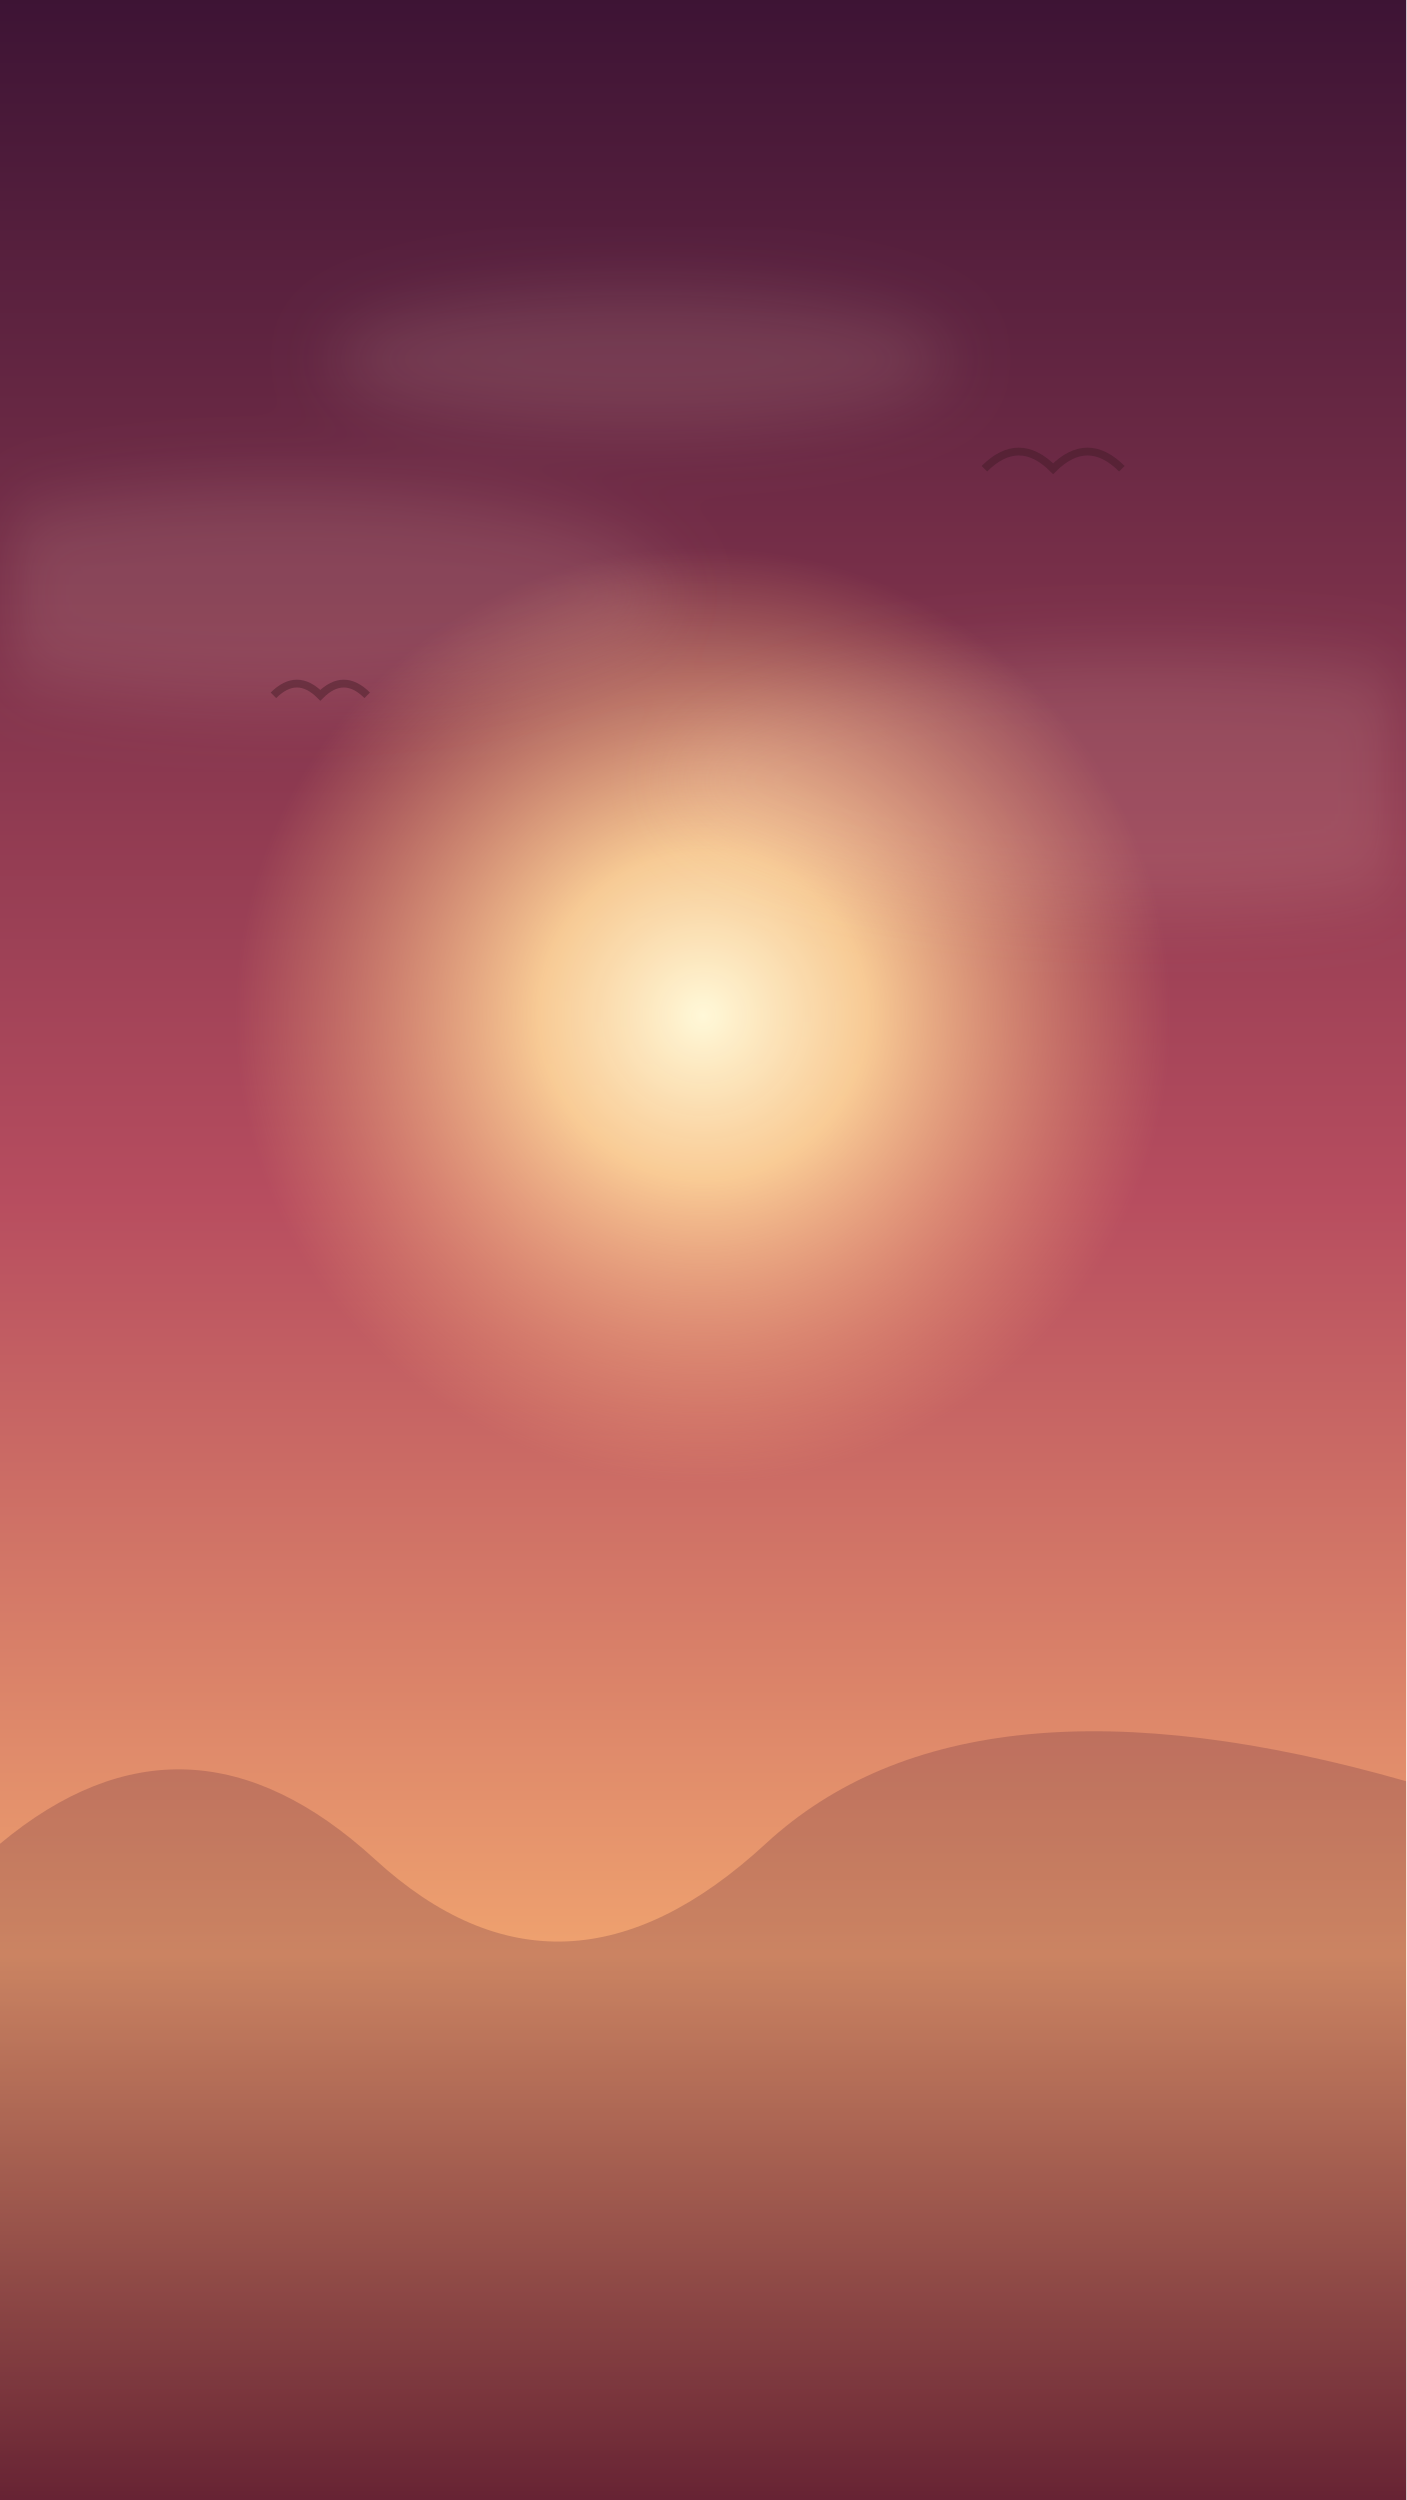
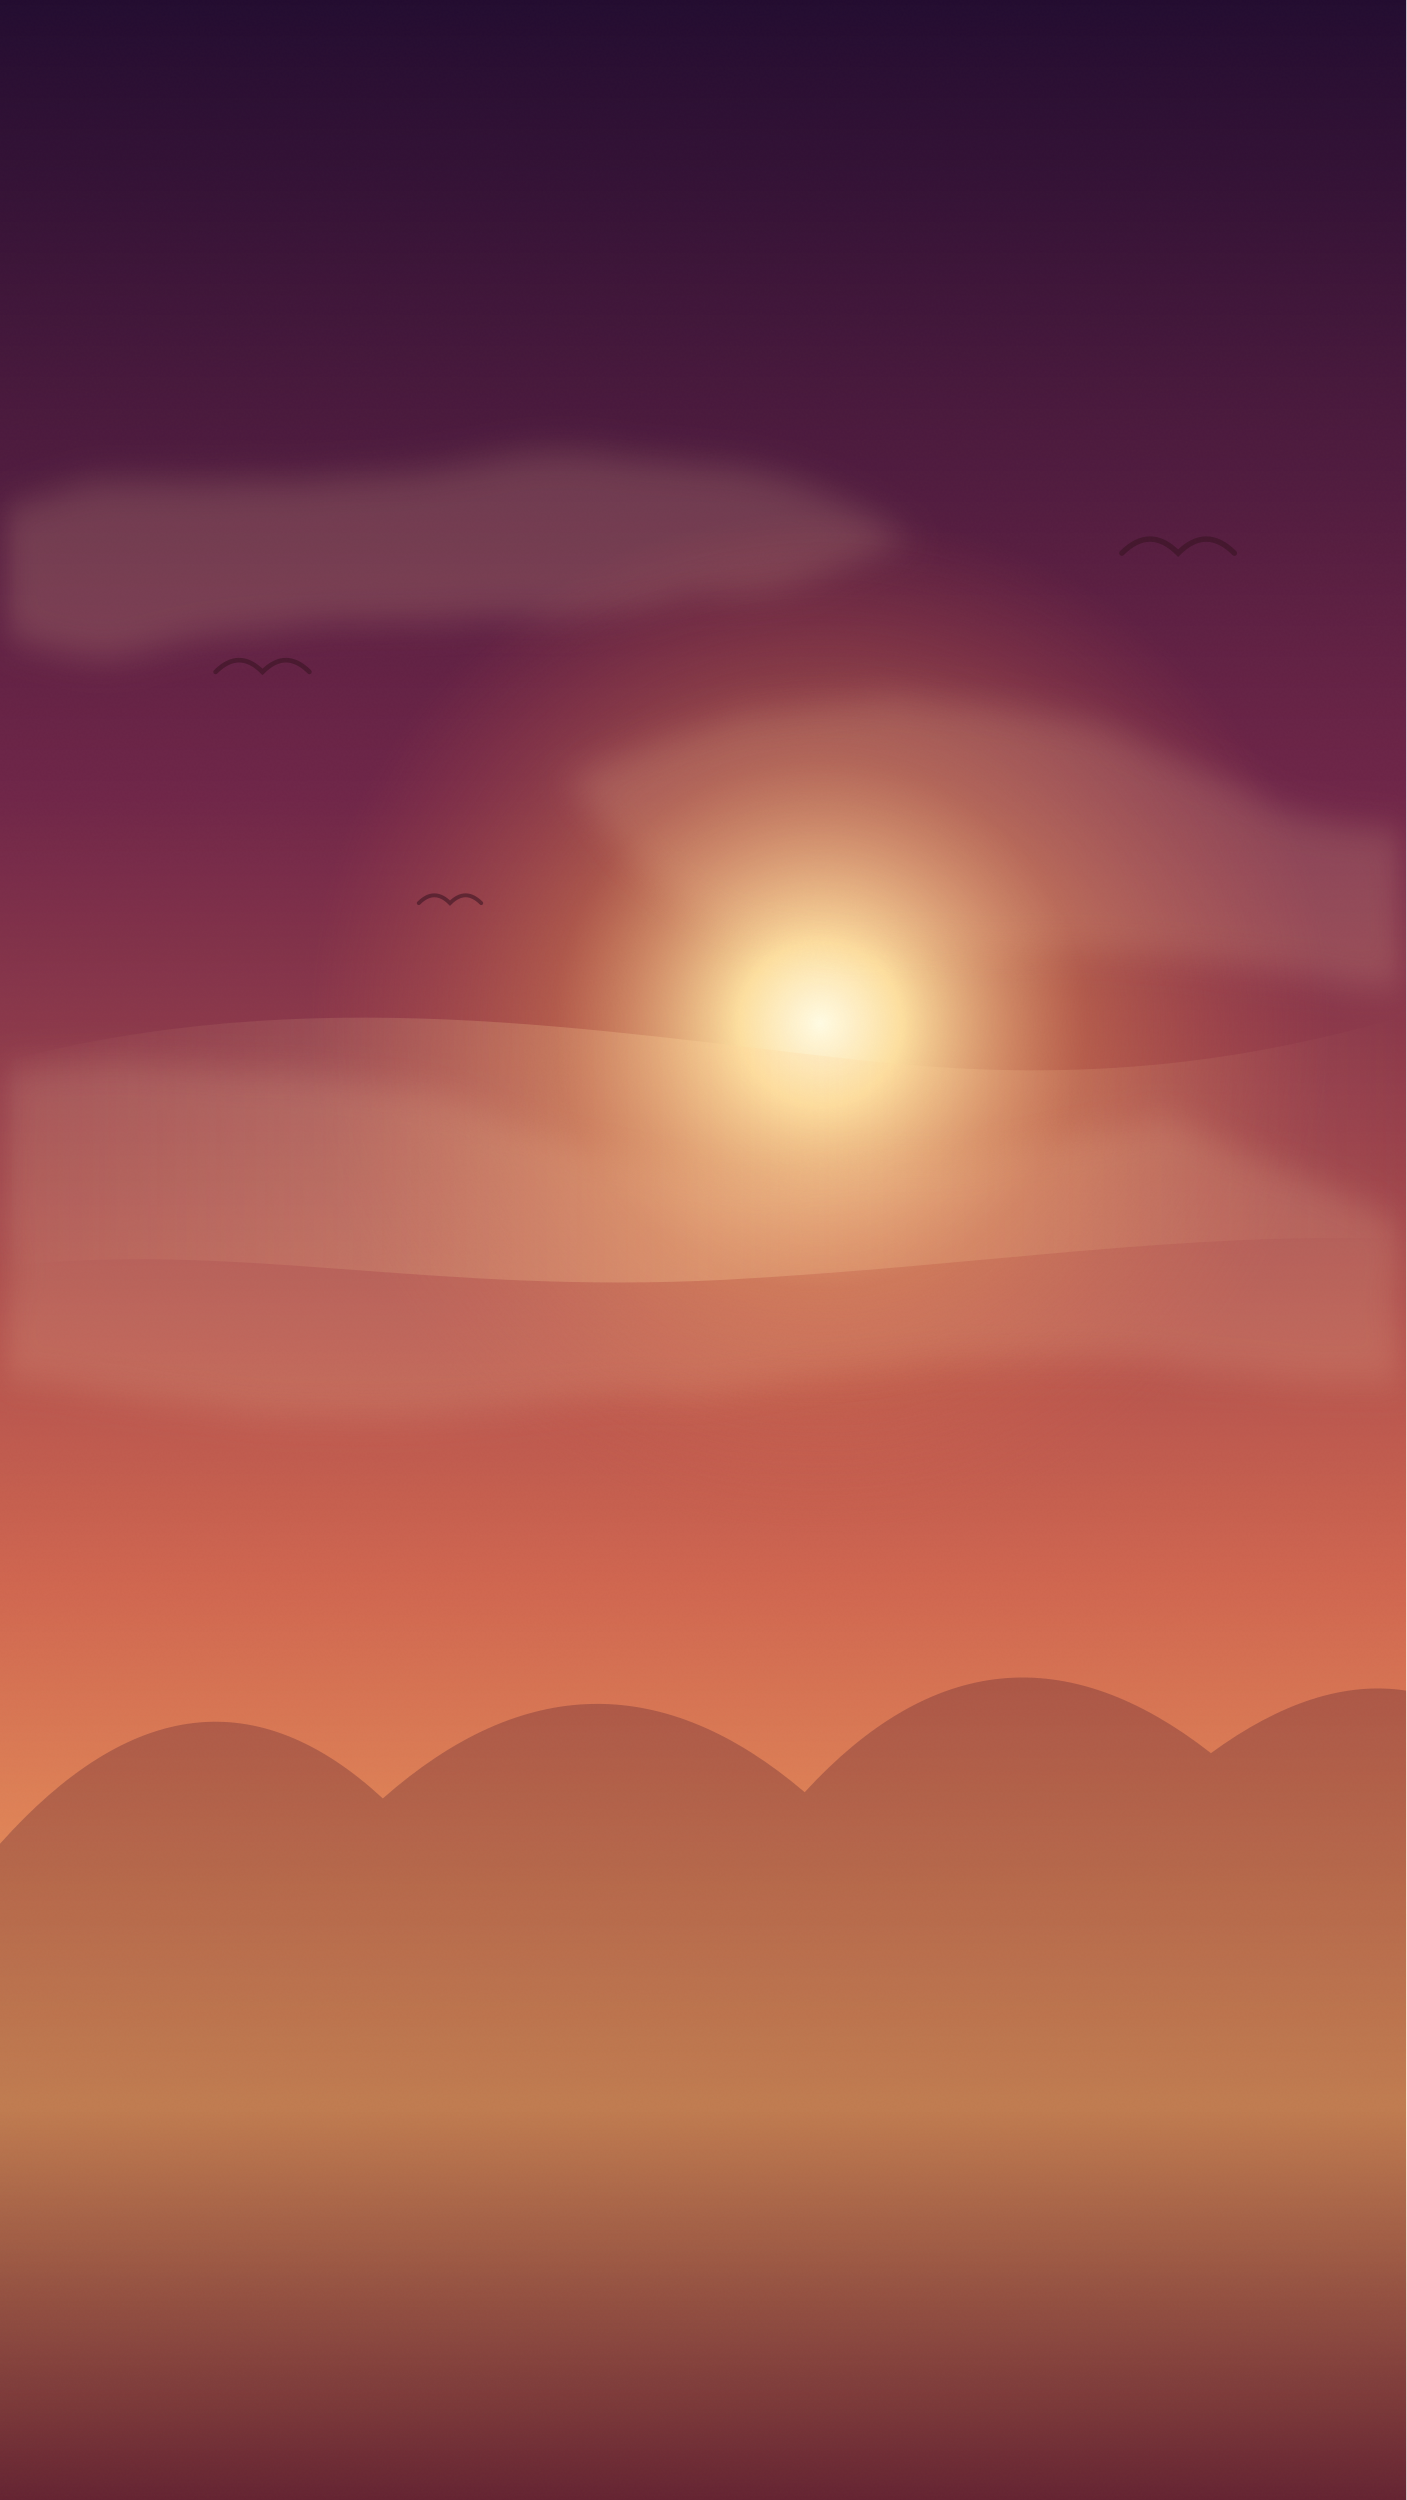
<svg xmlns="http://www.w3.org/2000/svg" viewBox="0 0 900 1600" preserveAspectRatio="xMidYMid slice">
  <defs>
-     <linearGradient id="sky" x1="0" y1="0" x2="0" y2="1">
-       <stop stop-color="#3c1334" />
-       <stop offset=".48" stop-color="#b74d5f" />
-       <stop offset=".78" stop-color="#efa26f" />
-       <stop offset="1" stop-color="#6d2433" />
+     <linearGradient id="ps-sky" x1="0" y1="0" x2="0" y2="1">
+       <stop stop-color="#210b2f" />
+       <stop offset=".32" stop-color="#6f2548" />
+       <stop offset=".63" stop-color="#cf654f" />
+       <stop offset=".84" stop-color="#f1a45f" />
+       <stop offset="1" stop-color="#6f2634" />
    </linearGradient>
-     <radialGradient id="sun">
-       <stop stop-color="#fff8d8" />
-       <stop offset=".35" stop-color="#ffd69a" stop-opacity=".92" />
-       <stop offset="1" stop-color="#ffb477" stop-opacity="0" />
+     <radialGradient id="ps-sun">
+       <stop stop-color="#fffbe3" />
+       <stop offset=".16" stop-color="#ffe2a0" stop-opacity=".98" />
+       <stop offset=".52" stop-color="#e98b4d" stop-opacity=".42" />
+       <stop offset="1" stop-color="#d15a48" stop-opacity="0" />
    </radialGradient>
-     <filter id="blur">
-       <feGaussianBlur stdDeviation="22" />
+     <linearGradient id="ps-haze">
+       <stop stop-color="#ffd69a" stop-opacity="0" />
+       <stop offset=".5" stop-color="#ffd69a" stop-opacity=".28" />
+       <stop offset="1" stop-color="#ffd69a" stop-opacity="0" />
+     </linearGradient>
+     <filter id="ps-cloud" x="-20%" y="-40%" width="140%" height="180%">
+       <feTurbulence baseFrequency=".006 .018" numOctaves="3" seed="17" type="fractalNoise" />
+       <feDisplacementMap in="SourceGraphic" scale="28" />
+       <feGaussianBlur stdDeviation="11" />
+     </filter>
+     <filter id="ps-grain">
+       <feTurbulence type="fractalNoise" baseFrequency=".72" numOctaves="2" seed="8" />
+       <feColorMatrix values="1 0 0 0 0 0 1 0 0 0 0 0 1 0 0 0 0 0 .055 0" />
    </filter>
  </defs>
-   <rect width="900" height="1600" fill="url(#sky)" />
-   <circle cx="450" cy="650" r="300" fill="url(#sun)" />
-   <g fill="#ffd9c3" opacity=".13" filter="url(#blur)">
-     <ellipse cx="180" cy="380" rx="250" ry="70" />
-     <ellipse cx="730" cy="500" rx="300" ry="82" />
-     <ellipse cx="410" cy="230" rx="200" ry="45" />
+   <rect width="900" height="1600" fill="url(#ps-sky)" />
+   <circle cx="525" cy="655" r="330" fill="url(#ps-sun)" />
+   <g fill="#f8c89a" opacity=".18" filter="url(#ps-cloud)">
+     <path d="M-90 360C80 270 188 326 302 298c120-29 203-4 282 48-114 52-235 46-351 56-113 9-213 37-323-42Z" />
+     <path d="M365 500c138-66 276-76 440 9 63 33 114 25 180 5v104c-157 32-277-22-427-12-93 6-145-35-193-106Z" />
+     <path d="M-120 718c178-61 312-44 455 4 126 42 251 25 408-10l157 75v105c-190-37-334-21-510 7-176 27-317-11-510-30Z" />
  </g>
-   <g fill="none" stroke="#3b1722" stroke-width="5" opacity=".42">
-     <path d="M630 300q22-22 44 0q22-22 44 0" />
-     <path d="M175 445q15-15 30 0q15-15 30 0" />
+   <path d="M0 680c199-53 381-20 555-1 147 16 251-2 345-29v143c-145-5-270 17-435 26-189 10-319-26-465-8Z" fill="url(#ps-haze)" />
+   <g fill="none" stroke="#35101e" stroke-linecap="round" opacity=".55">
+     <path d="M138 430q15-15 30 0 15-15 30 0" stroke-width="3" />
+     <path d="M718 354q18-18 36 0 18-18 36 0" stroke-width="3.5" />
+     <path d="M268 578q10-10 20 0 10-10 20 0" stroke-width="2.5" />
  </g>
-   <g opacity=".22" fill="#4b1830">
-     <path d="M0 1180Q120 1080 240 1190T490 1180T900 1140V1600H0Z" />
-     <path d="M0 1270Q160 1160 310 1260T610 1240T900 1200V1600H0Z" />
+   <g opacity=".28" fill="#401329">
+     <path d="M0 1180q125-140 245-29 135-119 270-4 122-133 260-25 67-49 125-40v518H0Z" />
+     <path d="M0 1285q160-103 310-24 158-109 306-11 151-92 284-25v375H0Z" opacity=".7" />
  </g>
+   <rect width="900" height="1600" filter="url(#ps-grain)" opacity=".34" />
</svg>
